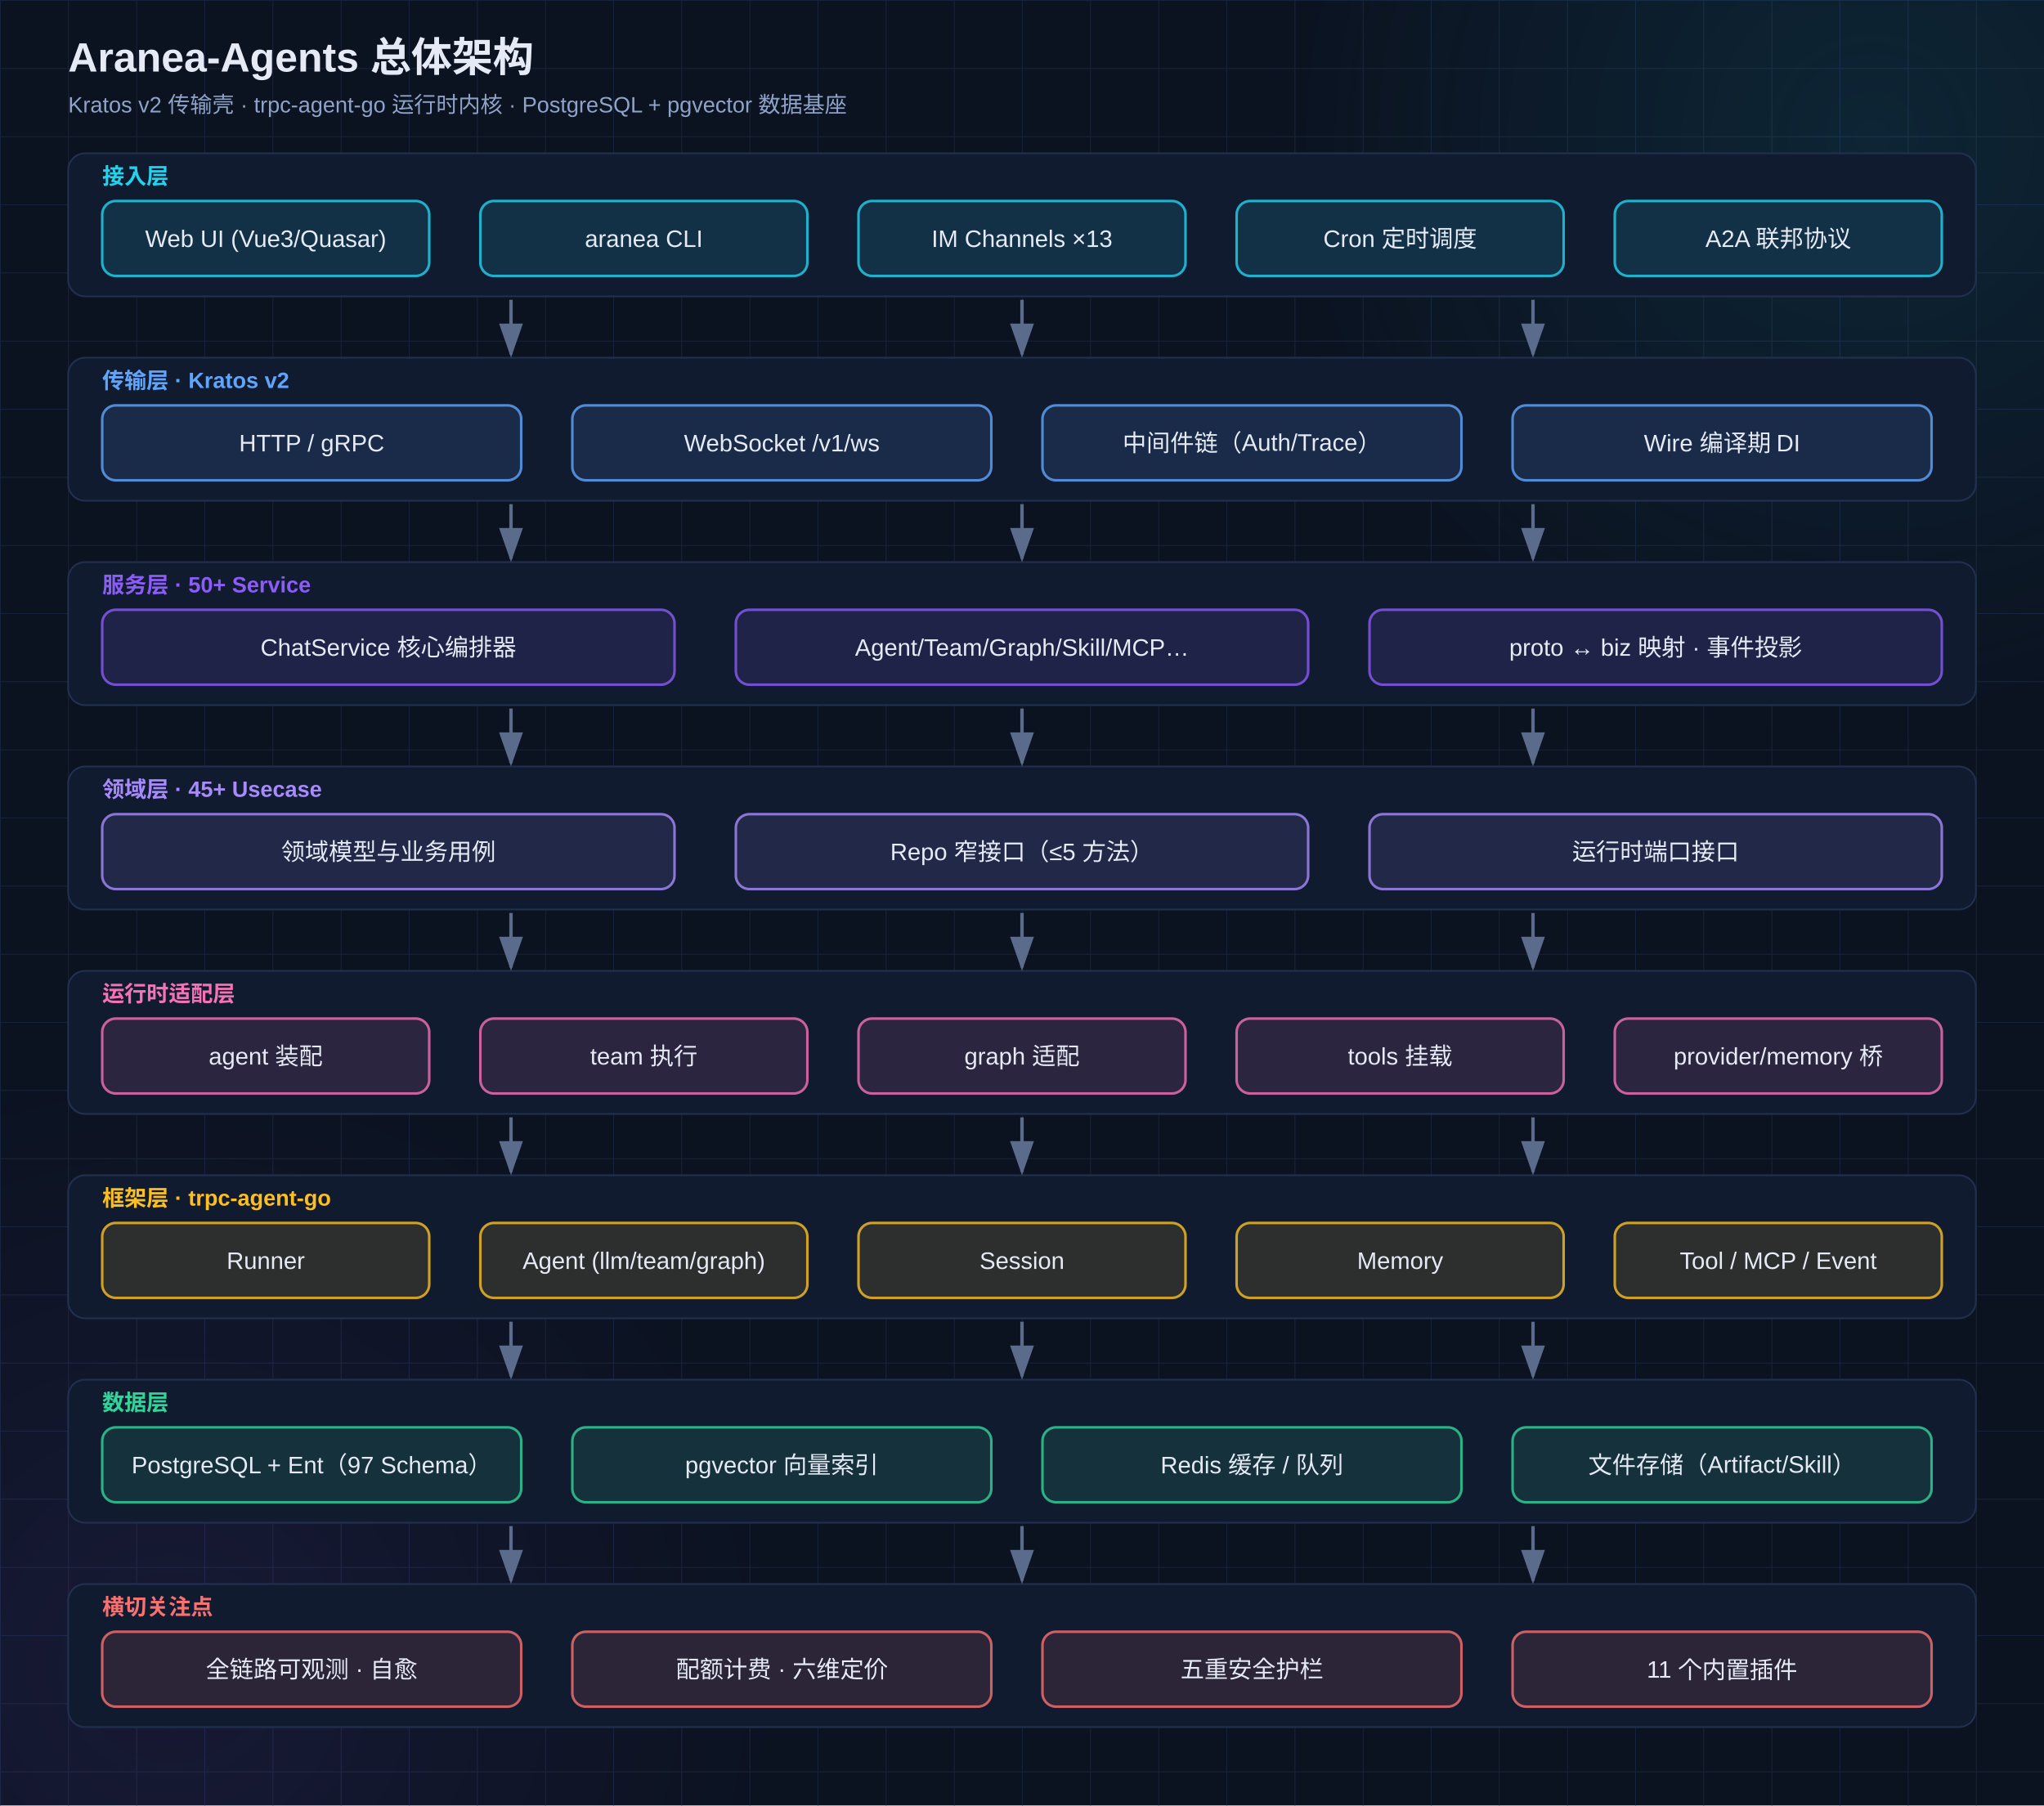
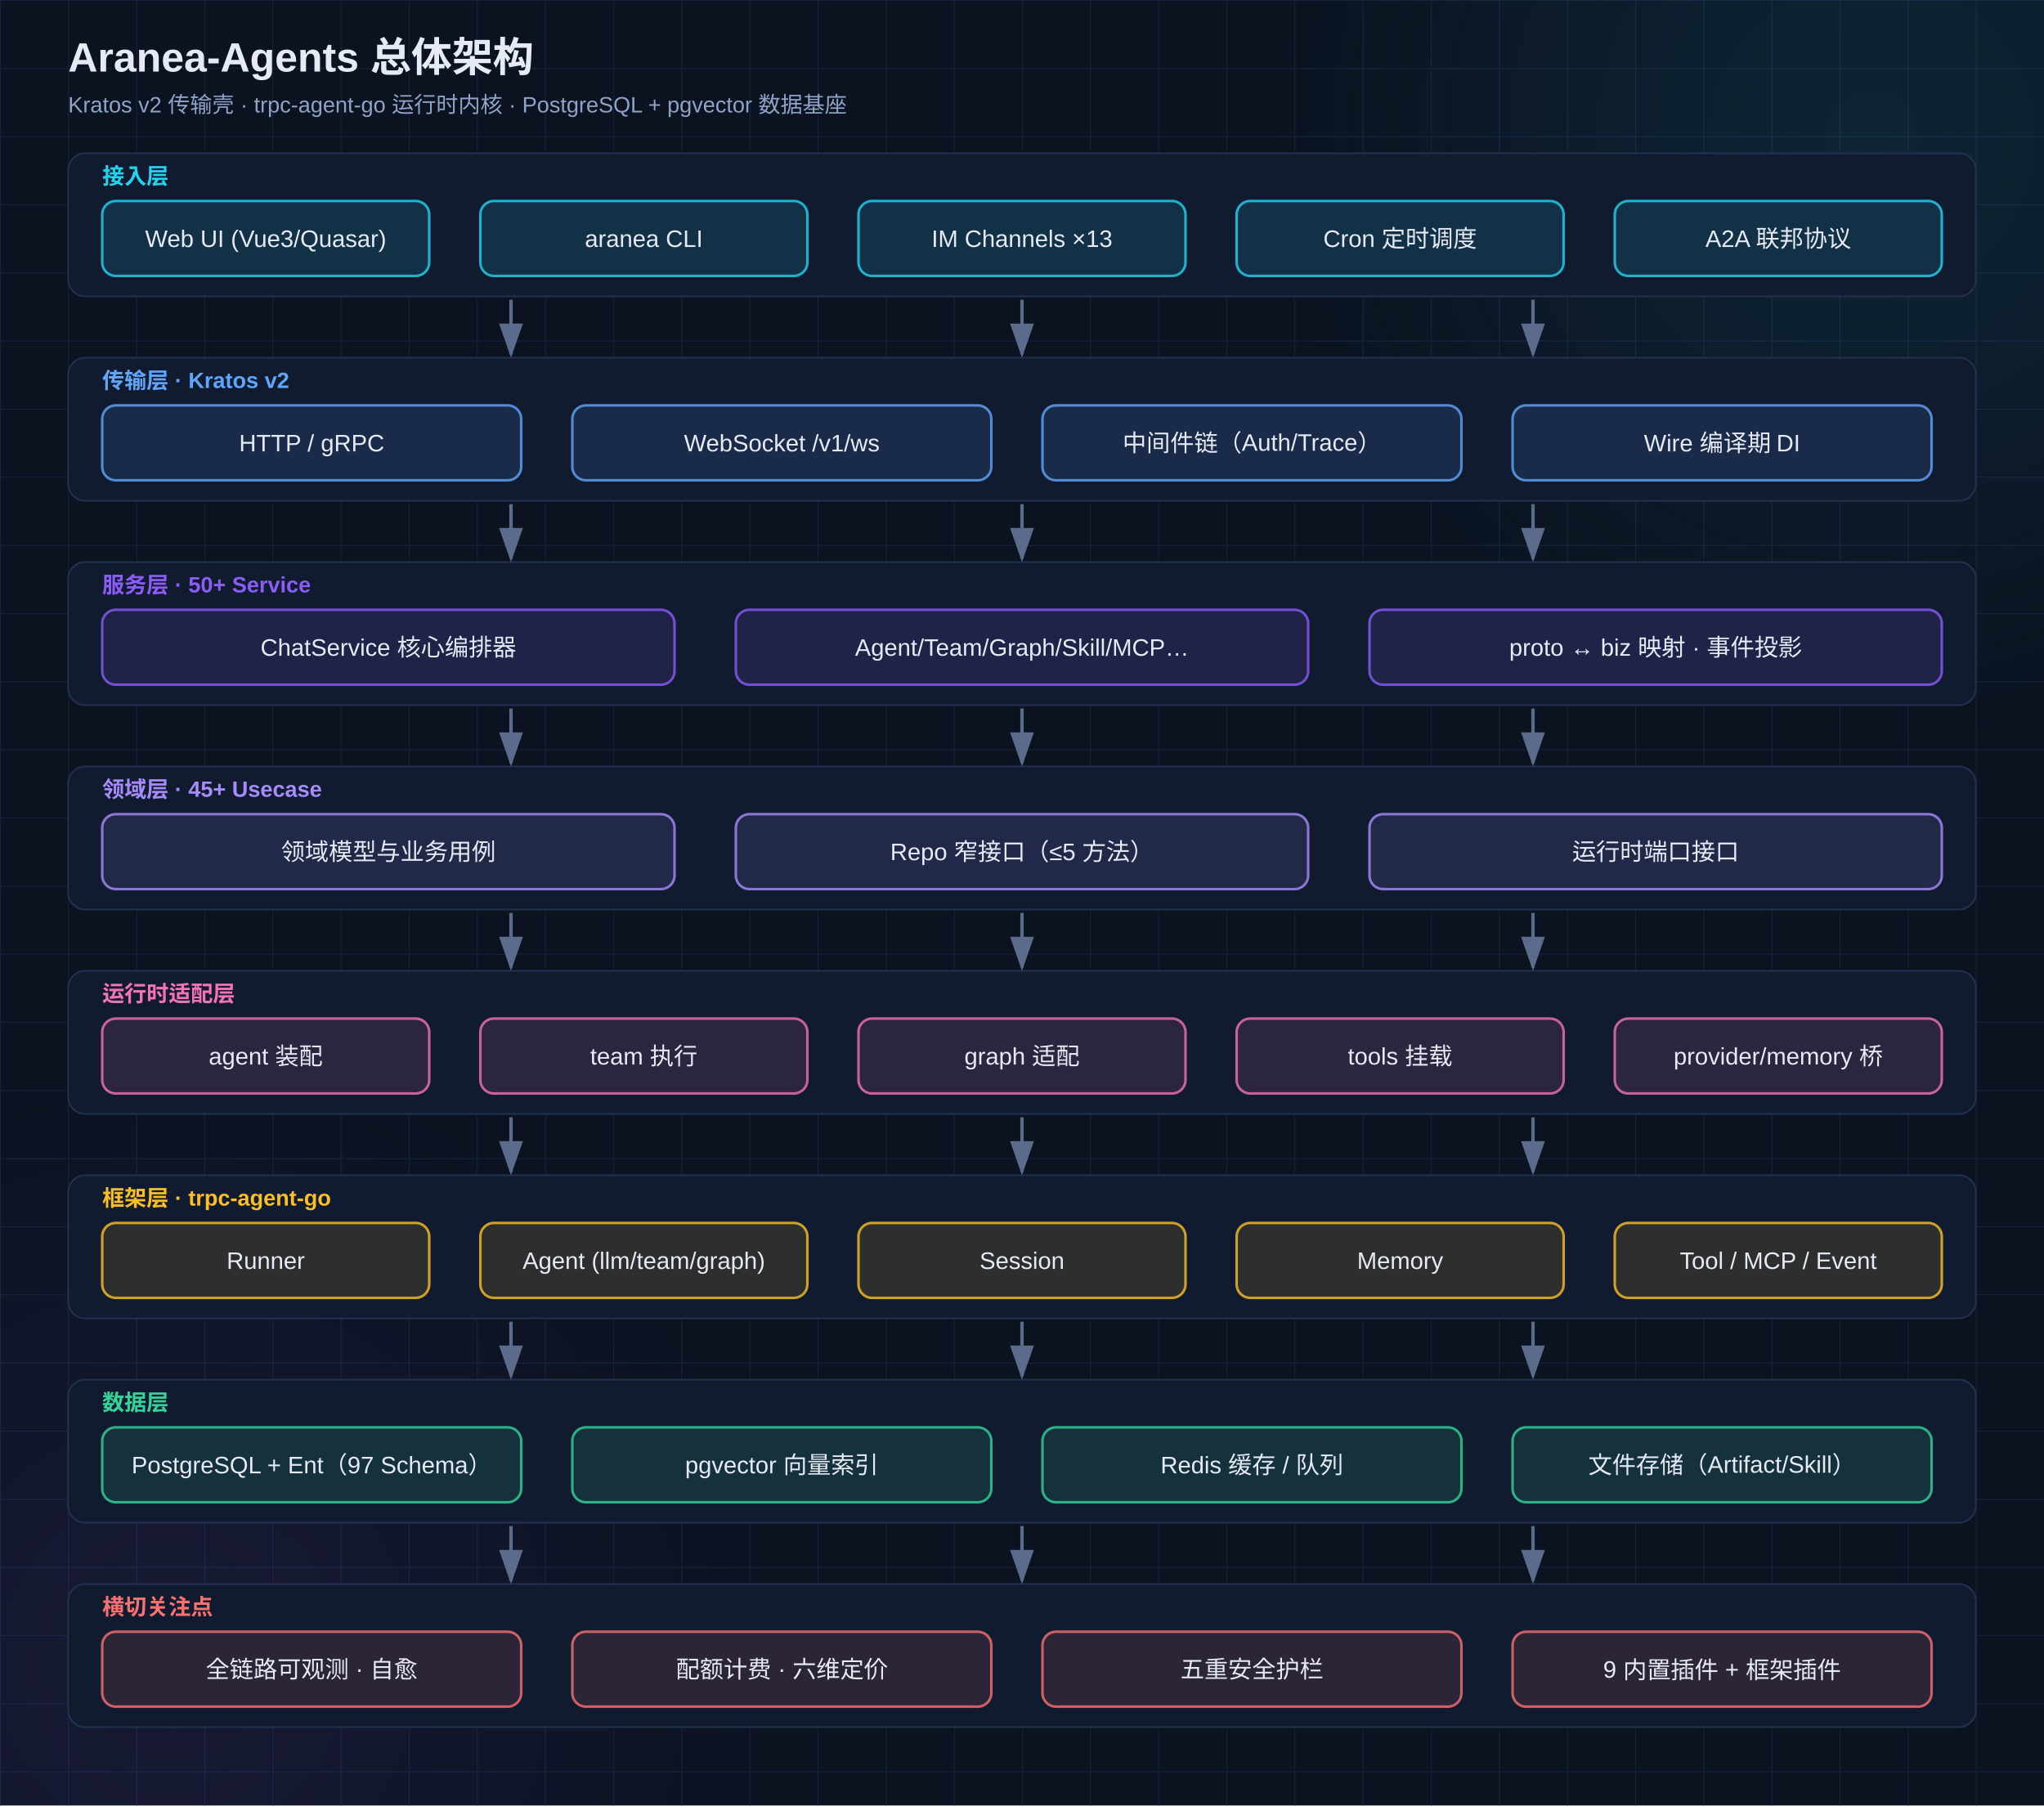
<svg xmlns="http://www.w3.org/2000/svg" viewBox="0 0 1200 1060" width="1200" height="1060">
  <defs>
    <marker id="arrowhead" markerWidth="10" markerHeight="7" refX="9" refY="3.5" orient="auto">
      <polygon points="0 0, 10 3.5, 0 7" fill="#5B6B8C" />
    </marker>
    <radialGradient id="glowCyan" cx="50%" cy="50%" r="50%">
      <stop offset="0%" stop-color="#22D3EE" stop-opacity="0.10" />
      <stop offset="100%" stop-color="#22D3EE" stop-opacity="0" />
    </radialGradient>
    <radialGradient id="glowViolet" cx="50%" cy="50%" r="50%">
      <stop offset="0%" stop-color="#8B5CF6" stop-opacity="0.10" />
      <stop offset="100%" stop-color="#8B5CF6" stop-opacity="0" />
    </radialGradient>
    <pattern id="grid" width="40" height="40" patternUnits="userSpaceOnUse">
      <path d="M 40 0 L 0 0 0 40" fill="none" stroke="#16223C" stroke-width="1" />
    </pattern>
  </defs>
  <g id="background">
    <rect x="0" y="0" width="1200" height="1060" fill="#0B1220" />
    <rect x="0" y="0" width="1200" height="1060" fill="url(#grid)" />
    <circle cx="1100" cy="80" r="360" fill="url(#glowCyan)" />
    <circle cx="100" cy="980" r="360" fill="url(#glowViolet)" />
  </g>
  <g id="containers">
    <rect x="40" y="90" width="1120" height="84" rx="10" fill="#101B30" stroke="#22304F" stroke-width="1" />
    <rect x="40" y="210" width="1120" height="84" rx="10" fill="#101B30" stroke="#22304F" stroke-width="1" />
    <rect x="40" y="330" width="1120" height="84" rx="10" fill="#101B30" stroke="#22304F" stroke-width="1" />
    <rect x="40" y="450" width="1120" height="84" rx="10" fill="#101B30" stroke="#22304F" stroke-width="1" />
    <rect x="40" y="570" width="1120" height="84" rx="10" fill="#101B30" stroke="#22304F" stroke-width="1" />
    <rect x="40" y="690" width="1120" height="84" rx="10" fill="#101B30" stroke="#22304F" stroke-width="1" />
    <rect x="40" y="810" width="1120" height="84" rx="10" fill="#101B30" stroke="#22304F" stroke-width="1" />
    <rect x="40" y="930" width="1120" height="84" rx="10" fill="#101B30" stroke="#22304F" stroke-width="1" />
  </g>
  <g id="nodes">
    <rect x="60" y="118" width="192" height="44" rx="8" fill="#22D3EE" fill-opacity="0.12" stroke="#22D3EE" stroke-opacity="0.8" stroke-width="1.5" />
    <rect x="282" y="118" width="192" height="44" rx="8" fill="#22D3EE" fill-opacity="0.12" stroke="#22D3EE" stroke-opacity="0.8" stroke-width="1.5" />
    <rect x="504" y="118" width="192" height="44" rx="8" fill="#22D3EE" fill-opacity="0.12" stroke="#22D3EE" stroke-opacity="0.8" stroke-width="1.5" />
    <rect x="726" y="118" width="192" height="44" rx="8" fill="#22D3EE" fill-opacity="0.12" stroke="#22D3EE" stroke-opacity="0.8" stroke-width="1.5" />
    <rect x="948" y="118" width="192" height="44" rx="8" fill="#22D3EE" fill-opacity="0.12" stroke="#22D3EE" stroke-opacity="0.8" stroke-width="1.5" />
    <rect x="60" y="238" width="246" height="44" rx="8" fill="#60A5FA" fill-opacity="0.12" stroke="#60A5FA" stroke-opacity="0.8" stroke-width="1.5" />
    <rect x="336" y="238" width="246" height="44" rx="8" fill="#60A5FA" fill-opacity="0.12" stroke="#60A5FA" stroke-opacity="0.8" stroke-width="1.5" />
    <rect x="612" y="238" width="246" height="44" rx="8" fill="#60A5FA" fill-opacity="0.12" stroke="#60A5FA" stroke-opacity="0.8" stroke-width="1.5" />
    <rect x="888" y="238" width="246" height="44" rx="8" fill="#60A5FA" fill-opacity="0.12" stroke="#60A5FA" stroke-opacity="0.8" stroke-width="1.5" />
    <rect x="60" y="358" width="336" height="44" rx="8" fill="#8B5CF6" fill-opacity="0.12" stroke="#8B5CF6" stroke-opacity="0.8" stroke-width="1.5" />
    <rect x="432" y="358" width="336" height="44" rx="8" fill="#8B5CF6" fill-opacity="0.12" stroke="#8B5CF6" stroke-opacity="0.8" stroke-width="1.5" />
    <rect x="804" y="358" width="336" height="44" rx="8" fill="#8B5CF6" fill-opacity="0.12" stroke="#8B5CF6" stroke-opacity="0.8" stroke-width="1.5" />
    <rect x="60" y="478" width="336" height="44" rx="8" fill="#A78BFA" fill-opacity="0.12" stroke="#A78BFA" stroke-opacity="0.8" stroke-width="1.5" />
    <rect x="432" y="478" width="336" height="44" rx="8" fill="#A78BFA" fill-opacity="0.12" stroke="#A78BFA" stroke-opacity="0.8" stroke-width="1.5" />
    <rect x="804" y="478" width="336" height="44" rx="8" fill="#A78BFA" fill-opacity="0.12" stroke="#A78BFA" stroke-opacity="0.8" stroke-width="1.5" />
    <rect x="60" y="598" width="192" height="44" rx="8" fill="#F472B6" fill-opacity="0.12" stroke="#F472B6" stroke-opacity="0.8" stroke-width="1.5" />
    <rect x="282" y="598" width="192" height="44" rx="8" fill="#F472B6" fill-opacity="0.12" stroke="#F472B6" stroke-opacity="0.8" stroke-width="1.5" />
    <rect x="504" y="598" width="192" height="44" rx="8" fill="#F472B6" fill-opacity="0.12" stroke="#F472B6" stroke-opacity="0.8" stroke-width="1.5" />
    <rect x="726" y="598" width="192" height="44" rx="8" fill="#F472B6" fill-opacity="0.12" stroke="#F472B6" stroke-opacity="0.8" stroke-width="1.5" />
    <rect x="948" y="598" width="192" height="44" rx="8" fill="#F472B6" fill-opacity="0.12" stroke="#F472B6" stroke-opacity="0.8" stroke-width="1.5" />
    <rect x="60" y="718" width="192" height="44" rx="8" fill="#FBBF24" fill-opacity="0.12" stroke="#FBBF24" stroke-opacity="0.8" stroke-width="1.5" />
    <rect x="282" y="718" width="192" height="44" rx="8" fill="#FBBF24" fill-opacity="0.12" stroke="#FBBF24" stroke-opacity="0.8" stroke-width="1.5" />
    <rect x="504" y="718" width="192" height="44" rx="8" fill="#FBBF24" fill-opacity="0.12" stroke="#FBBF24" stroke-opacity="0.8" stroke-width="1.5" />
    <rect x="726" y="718" width="192" height="44" rx="8" fill="#FBBF24" fill-opacity="0.12" stroke="#FBBF24" stroke-opacity="0.8" stroke-width="1.5" />
    <rect x="948" y="718" width="192" height="44" rx="8" fill="#FBBF24" fill-opacity="0.12" stroke="#FBBF24" stroke-opacity="0.8" stroke-width="1.5" />
    <rect x="60" y="838" width="246" height="44" rx="8" fill="#34D399" fill-opacity="0.12" stroke="#34D399" stroke-opacity="0.8" stroke-width="1.5" />
    <rect x="336" y="838" width="246" height="44" rx="8" fill="#34D399" fill-opacity="0.12" stroke="#34D399" stroke-opacity="0.8" stroke-width="1.5" />
    <rect x="612" y="838" width="246" height="44" rx="8" fill="#34D399" fill-opacity="0.12" stroke="#34D399" stroke-opacity="0.8" stroke-width="1.5" />
    <rect x="888" y="838" width="246" height="44" rx="8" fill="#34D399" fill-opacity="0.12" stroke="#34D399" stroke-opacity="0.8" stroke-width="1.5" />
    <rect x="60" y="958" width="246" height="44" rx="8" fill="#F87171" fill-opacity="0.12" stroke="#F87171" stroke-opacity="0.8" stroke-width="1.5" />
    <rect x="336" y="958" width="246" height="44" rx="8" fill="#F87171" fill-opacity="0.12" stroke="#F87171" stroke-opacity="0.8" stroke-width="1.5" />
    <rect x="612" y="958" width="246" height="44" rx="8" fill="#F87171" fill-opacity="0.12" stroke="#F87171" stroke-opacity="0.8" stroke-width="1.5" />
    <rect x="888" y="958" width="246" height="44" rx="8" fill="#F87171" fill-opacity="0.12" stroke="#F87171" stroke-opacity="0.8" stroke-width="1.5" />
  </g>
  <g id="labels" font-family="Arial, Helvetica, sans-serif">
    <text x="40" y="42" font-size="24" font-weight="bold" fill="#E5EAF5">Aranea-Agents 总体架构</text>
    <text x="40" y="66" font-size="13" fill="#8FA3C8">Kratos v2 传输壳 · trpc-agent-go 运行时内核 · PostgreSQL + pgvector 数据基座</text>
    <text x="60" y="108" font-size="13" font-weight="bold" fill="#22D3EE">接入层</text>
    <text x="60" y="228" font-size="13" font-weight="bold" fill="#60A5FA">传输层 · Kratos v2</text>
    <text x="60" y="348" font-size="13" font-weight="bold" fill="#8B5CF6">服务层 · 50+ Service</text>
    <text x="60" y="468" font-size="13" font-weight="bold" fill="#A78BFA">领域层 · 45+ Usecase</text>
    <text x="60" y="588" font-size="13" font-weight="bold" fill="#F472B6">运行时适配层</text>
    <text x="60" y="708" font-size="13" font-weight="bold" fill="#FBBF24">框架层 · trpc-agent-go</text>
    <text x="60" y="828" font-size="13" font-weight="bold" fill="#34D399">数据层</text>
    <text x="60" y="948" font-size="13" font-weight="bold" fill="#F87171">横切关注点</text>
    <text x="156" y="145" font-size="14" fill="#E5EAF5" text-anchor="middle">Web UI (Vue3/Quasar)</text>
    <text x="378" y="145" font-size="14" fill="#E5EAF5" text-anchor="middle">aranea CLI</text>
    <text x="600" y="145" font-size="14" fill="#E5EAF5" text-anchor="middle">IM Channels ×13</text>
    <text x="822" y="145" font-size="14" fill="#E5EAF5" text-anchor="middle">Cron 定时调度</text>
    <text x="1044" y="145" font-size="14" fill="#E5EAF5" text-anchor="middle">A2A 联邦协议</text>
    <text x="183" y="265" font-size="14" fill="#E5EAF5" text-anchor="middle">HTTP / gRPC</text>
    <text x="459" y="265" font-size="14" fill="#E5EAF5" text-anchor="middle">WebSocket /v1/ws</text>
    <text x="735" y="265" font-size="14" fill="#E5EAF5" text-anchor="middle">中间件链（Auth/Trace）</text>
    <text x="1011" y="265" font-size="14" fill="#E5EAF5" text-anchor="middle">Wire 编译期 DI</text>
    <text x="228" y="385" font-size="14" fill="#E5EAF5" text-anchor="middle">ChatService 核心编排器</text>
    <text x="600" y="385" font-size="14" fill="#E5EAF5" text-anchor="middle">Agent/Team/Graph/Skill/MCP…</text>
    <text x="972" y="385" font-size="14" fill="#E5EAF5" text-anchor="middle">proto ↔ biz 映射 · 事件投影</text>
    <text x="228" y="505" font-size="14" fill="#E5EAF5" text-anchor="middle">领域模型与业务用例</text>
    <text x="600" y="505" font-size="14" fill="#E5EAF5" text-anchor="middle">Repo 窄接口（≤5 方法）</text>
    <text x="972" y="505" font-size="14" fill="#E5EAF5" text-anchor="middle">运行时端口接口</text>
    <text x="156" y="625" font-size="14" fill="#E5EAF5" text-anchor="middle">agent 装配</text>
    <text x="378" y="625" font-size="14" fill="#E5EAF5" text-anchor="middle">team 执行</text>
    <text x="600" y="625" font-size="14" fill="#E5EAF5" text-anchor="middle">graph 适配</text>
    <text x="822" y="625" font-size="14" fill="#E5EAF5" text-anchor="middle">tools 挂载</text>
    <text x="1044" y="625" font-size="14" fill="#E5EAF5" text-anchor="middle">provider/memory 桥</text>
    <text x="156" y="745" font-size="14" fill="#E5EAF5" text-anchor="middle">Runner</text>
    <text x="378" y="745" font-size="14" fill="#E5EAF5" text-anchor="middle">Agent (llm/team/graph)</text>
    <text x="600" y="745" font-size="14" fill="#E5EAF5" text-anchor="middle">Session</text>
    <text x="822" y="745" font-size="14" fill="#E5EAF5" text-anchor="middle">Memory</text>
    <text x="1044" y="745" font-size="14" fill="#E5EAF5" text-anchor="middle">Tool / MCP / Event</text>
    <text x="183" y="865" font-size="14" fill="#E5EAF5" text-anchor="middle">PostgreSQL + Ent（97 Schema）</text>
    <text x="459" y="865" font-size="14" fill="#E5EAF5" text-anchor="middle">pgvector 向量索引</text>
    <text x="735" y="865" font-size="14" fill="#E5EAF5" text-anchor="middle">Redis 缓存 / 队列</text>
    <text x="1011" y="865" font-size="14" fill="#E5EAF5" text-anchor="middle">文件存储（Artifact/Skill）</text>
    <text x="183" y="985" font-size="14" fill="#E5EAF5" text-anchor="middle">全链路可观测 · 自愈</text>
    <text x="459" y="985" font-size="14" fill="#E5EAF5" text-anchor="middle">配额计费 · 六维定价</text>
    <text x="735" y="985" font-size="14" fill="#E5EAF5" text-anchor="middle">五重安全护栏</text>
-     <text x="1011" y="985" font-size="14" fill="#E5EAF5" text-anchor="middle">11 个内置插件</text>
+     <text x="1011" y="985" font-size="14" fill="#E5EAF5" text-anchor="middle">9 内置插件 + 框架插件</text>
  </g>
  <g id="connections">
    <line x1="300" y1="176" x2="300" y2="208" stroke="#5B6B8C" stroke-width="2" marker-end="url(#arrowhead)" />
    <line x1="600" y1="176" x2="600" y2="208" stroke="#5B6B8C" stroke-width="2" marker-end="url(#arrowhead)" />
    <line x1="900" y1="176" x2="900" y2="208" stroke="#5B6B8C" stroke-width="2" marker-end="url(#arrowhead)" />
    <line x1="300" y1="296" x2="300" y2="328" stroke="#5B6B8C" stroke-width="2" marker-end="url(#arrowhead)" />
    <line x1="600" y1="296" x2="600" y2="328" stroke="#5B6B8C" stroke-width="2" marker-end="url(#arrowhead)" />
    <line x1="900" y1="296" x2="900" y2="328" stroke="#5B6B8C" stroke-width="2" marker-end="url(#arrowhead)" />
    <line x1="300" y1="416" x2="300" y2="448" stroke="#5B6B8C" stroke-width="2" marker-end="url(#arrowhead)" />
    <line x1="600" y1="416" x2="600" y2="448" stroke="#5B6B8C" stroke-width="2" marker-end="url(#arrowhead)" />
    <line x1="900" y1="416" x2="900" y2="448" stroke="#5B6B8C" stroke-width="2" marker-end="url(#arrowhead)" />
    <line x1="300" y1="536" x2="300" y2="568" stroke="#5B6B8C" stroke-width="2" marker-end="url(#arrowhead)" />
    <line x1="600" y1="536" x2="600" y2="568" stroke="#5B6B8C" stroke-width="2" marker-end="url(#arrowhead)" />
    <line x1="900" y1="536" x2="900" y2="568" stroke="#5B6B8C" stroke-width="2" marker-end="url(#arrowhead)" />
    <line x1="300" y1="656" x2="300" y2="688" stroke="#5B6B8C" stroke-width="2" marker-end="url(#arrowhead)" />
    <line x1="600" y1="656" x2="600" y2="688" stroke="#5B6B8C" stroke-width="2" marker-end="url(#arrowhead)" />
    <line x1="900" y1="656" x2="900" y2="688" stroke="#5B6B8C" stroke-width="2" marker-end="url(#arrowhead)" />
    <line x1="300" y1="776" x2="300" y2="808" stroke="#5B6B8C" stroke-width="2" marker-end="url(#arrowhead)" />
    <line x1="600" y1="776" x2="600" y2="808" stroke="#5B6B8C" stroke-width="2" marker-end="url(#arrowhead)" />
    <line x1="900" y1="776" x2="900" y2="808" stroke="#5B6B8C" stroke-width="2" marker-end="url(#arrowhead)" />
    <line x1="300" y1="896" x2="300" y2="928" stroke="#5B6B8C" stroke-width="2" marker-end="url(#arrowhead)" />
    <line x1="600" y1="896" x2="600" y2="928" stroke="#5B6B8C" stroke-width="2" marker-end="url(#arrowhead)" />
    <line x1="900" y1="896" x2="900" y2="928" stroke="#5B6B8C" stroke-width="2" marker-end="url(#arrowhead)" />
  </g>
</svg>
